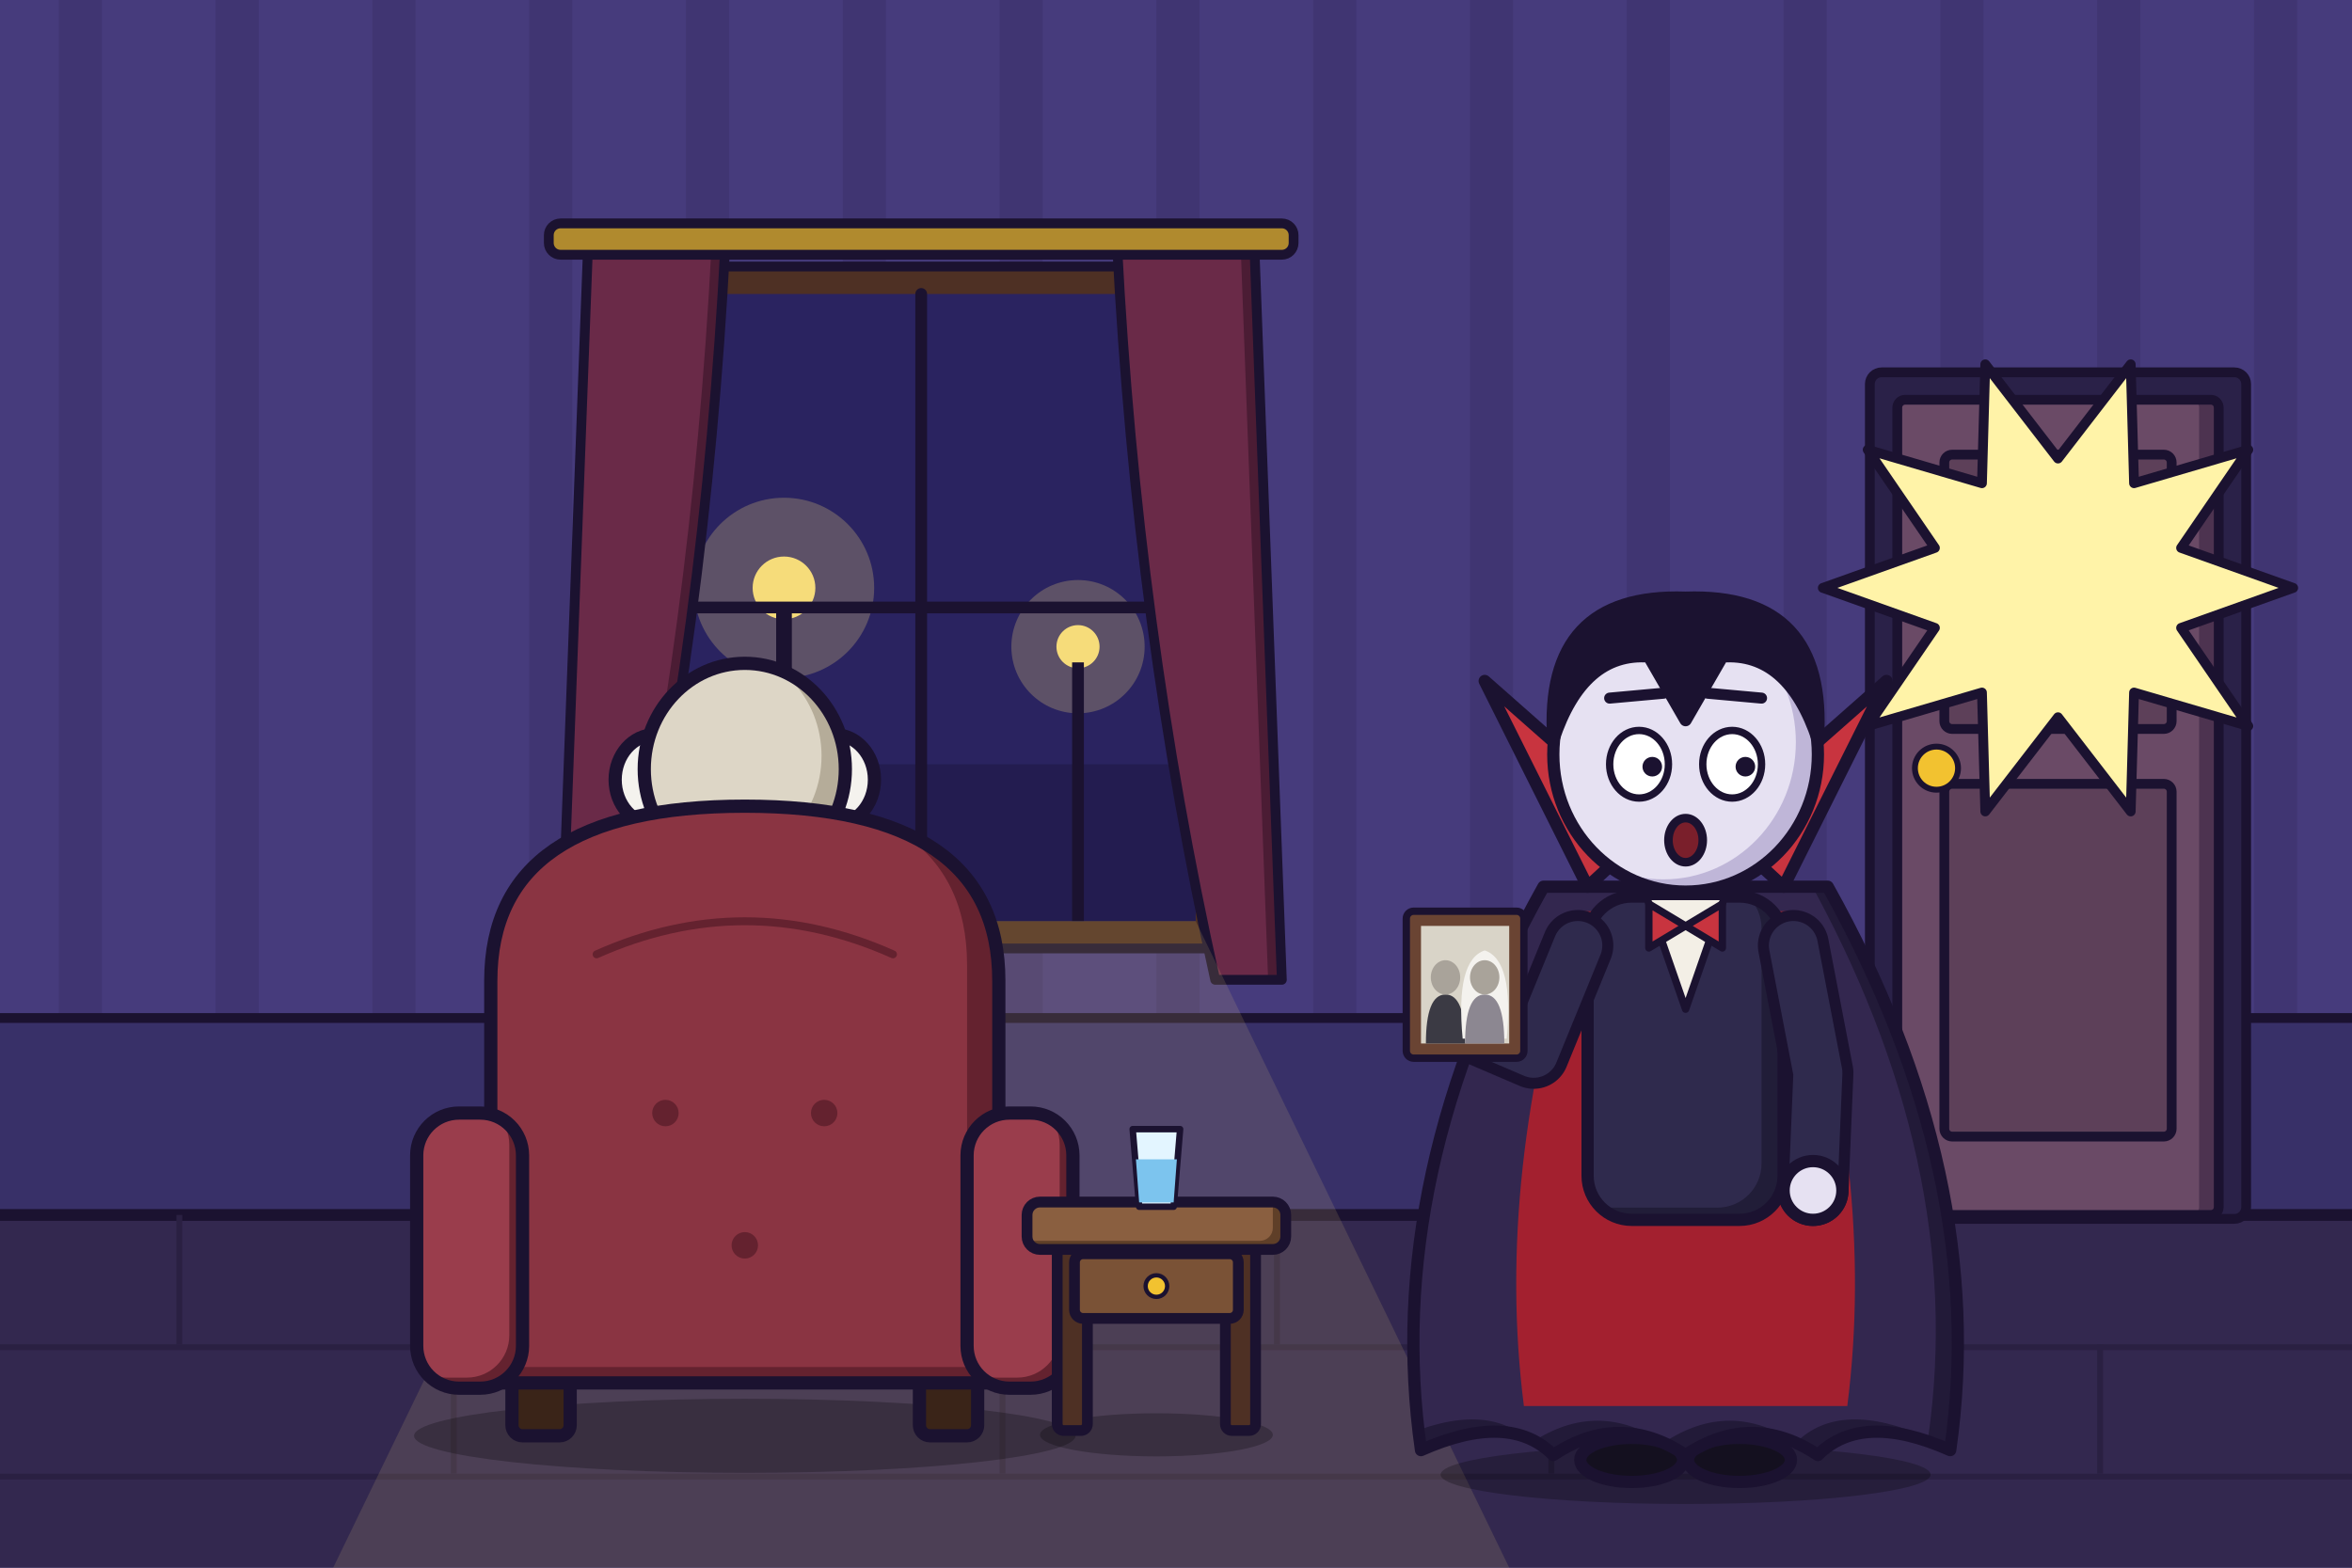
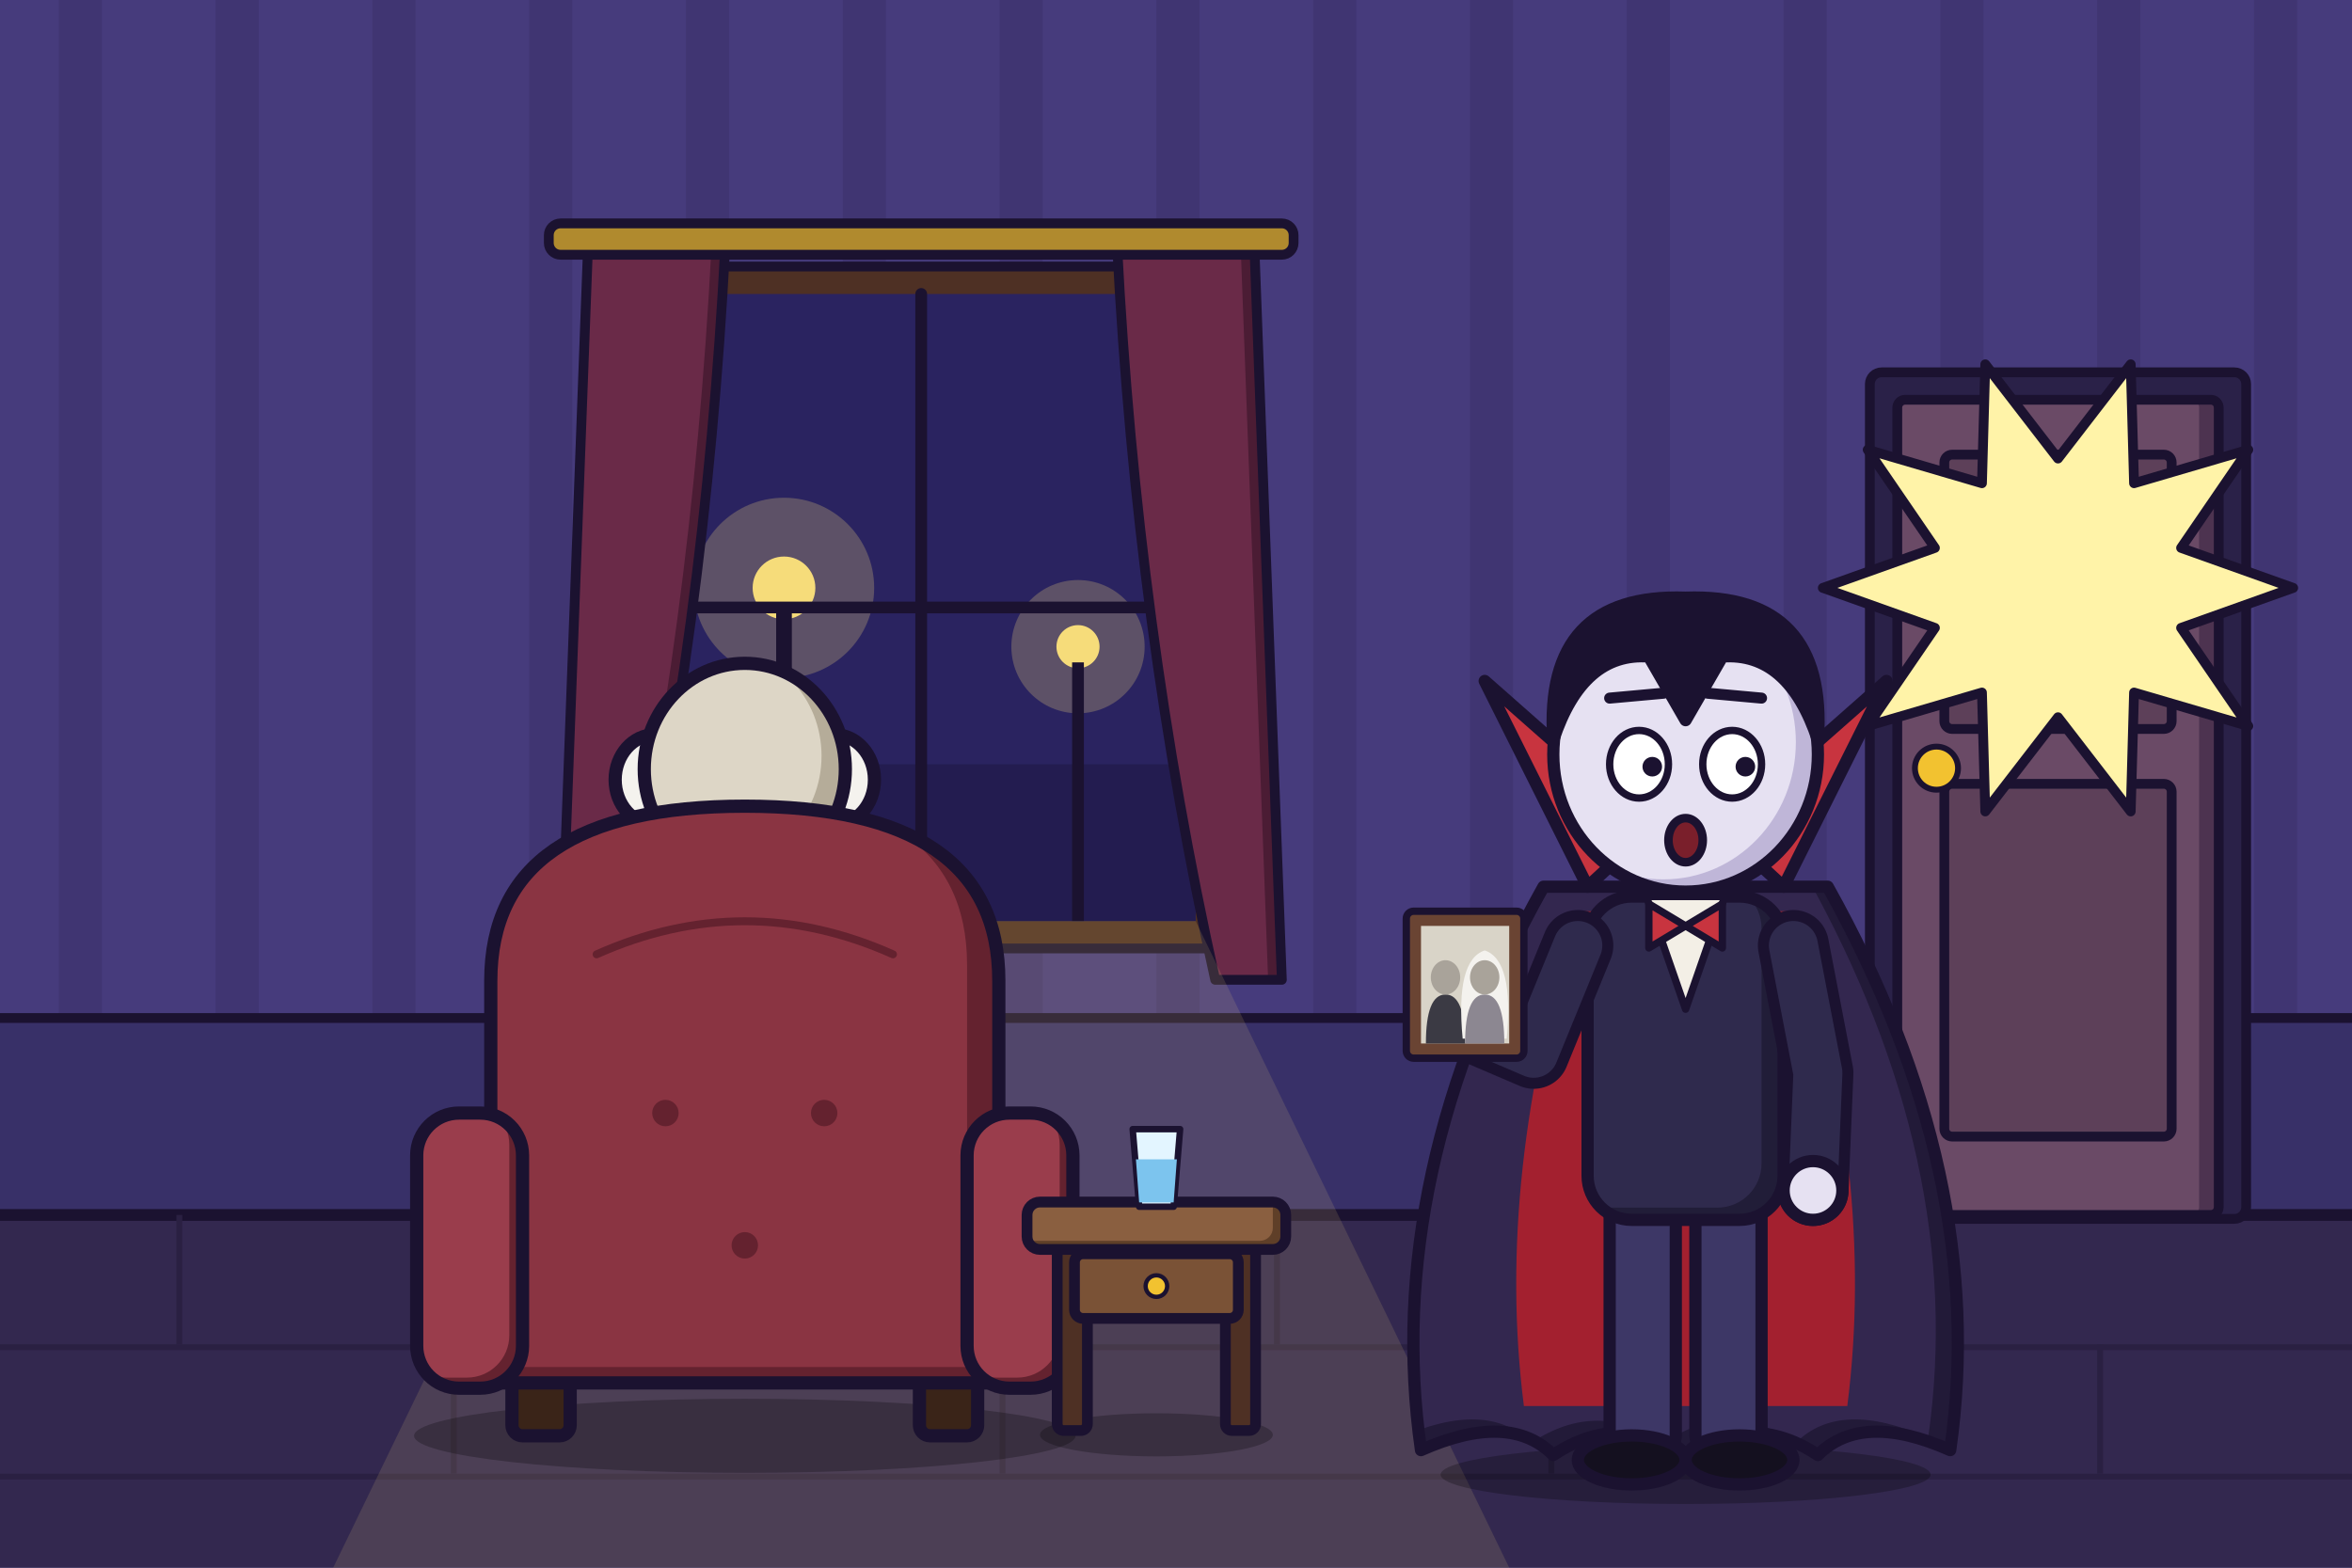
<svg xmlns="http://www.w3.org/2000/svg" viewBox="0 0 1200 800" width="1200" height="800">
  <rect width="1200" height="800" fill="#463b7c" />
  <rect x="30" y="0" width="22" height="600" fill="#403572" />
  <rect x="110" y="0" width="22" height="600" fill="#403572" />
  <rect x="190" y="0" width="22" height="600" fill="#403572" />
  <rect x="270" y="0" width="22" height="600" fill="#403572" />
  <rect x="350" y="0" width="22" height="600" fill="#403572" />
  <rect x="430" y="0" width="22" height="600" fill="#403572" />
  <rect x="510" y="0" width="22" height="600" fill="#403572" />
  <rect x="590" y="0" width="22" height="600" fill="#403572" />
  <rect x="670" y="0" width="22" height="600" fill="#403572" />
  <rect x="750" y="0" width="22" height="600" fill="#403572" />
  <rect x="830" y="0" width="22" height="600" fill="#403572" />
  <rect x="910" y="0" width="22" height="600" fill="#403572" />
  <rect x="990" y="0" width="22" height="600" fill="#403572" />
  <rect x="1070" y="0" width="22" height="600" fill="#403572" />
  <rect x="1150" y="0" width="22" height="600" fill="#403572" />
  <rect y="520" width="1200" height="100" fill="#383068" />
  <rect y="517" width="1200" height="5" fill="#1b1230" />
  <rect y="620" width="1200" height="180" fill="#33284f" />
  <rect y="617" width="1200" height="6" fill="#1b1230" />
  <rect y="686" width="1200" height="3" fill="#2a2042" />
  <rect x="90" y="620" width="3" height="66" fill="#2a2042" />
  <rect x="370" y="620" width="3" height="66" fill="#2a2042" />
  <rect x="650" y="620" width="3" height="66" fill="#2a2042" />
  <rect x="930" y="620" width="3" height="66" fill="#2a2042" />
  <rect y="752" width="1200" height="3" fill="#2a2042" />
  <rect x="230" y="686" width="3" height="66" fill="#2a2042" />
  <rect x="510" y="686" width="3" height="66" fill="#2a2042" />
  <rect x="790" y="686" width="3" height="66" fill="#2a2042" />
  <rect x="1070" y="686" width="3" height="66" fill="#2a2042" />
  <rect x="316" y="136" width="308" height="348" rx="6" fill="#4e3024" stroke="#1b1230" stroke-width="5" stroke-linejoin="round" stroke-linecap="round" />
  <clipPath id="c0">
    <rect x="330" y="150" width="280" height="320" rx="0" />
  </clipPath>
  <g clip-path="url(#c0)">
    <rect x="330" y="150" width="280" height="320" fill="#2a2360" />
    <rect x="330" y="390" width="280" height="80" fill="#231c50" />
    <circle cx="400" cy="300" r="46" fill="#f6dc7a" opacity=".25" />
    <circle cx="400" cy="300" r="16" fill="#f6dc7a" />
    <rect x="396" y="310" width="8" height="160" fill="#1b1230" />
    <circle cx="550" cy="330" r="34" fill="#f6dc7a" opacity=".25" />
    <circle cx="550" cy="330" r="11" fill="#f6dc7a" />
    <rect x="547" y="338" width="6" height="140" fill="#1b1230" />
  </g>
  <path d="M470 150 V470 M330 310 H610" fill="none" stroke="#1b1230" stroke-width="6" stroke-linecap="round" stroke-linejoin="round" />
  <clipPath id="c1">
    <path d="M300 126 H370 Q360 320 320 500 H286Z" />
  </clipPath>
  <path d="M300 126 H370 Q360 320 320 500 H286Z" fill="#4b1c34" />
  <g clip-path="url(#c1)">
    <path d="M300 126 H370 Q360 320 320 500 H286Z" fill="#6a2a48" transform="translate(-7 0)" />
  </g>
  <path d="M300 126 H370 Q360 320 320 500 H286Z" fill="none" stroke="#1b1230" stroke-width="5" stroke-linejoin="round" stroke-linecap="round" />
  <clipPath id="c2">
    <path d="M640 126 H570 Q580 320 620 500 H654Z" />
  </clipPath>
  <path d="M640 126 H570 Q580 320 620 500 H654Z" fill="#4b1c34" />
  <g clip-path="url(#c2)">
    <path d="M640 126 H570 Q580 320 620 500 H654Z" fill="#6a2a48" transform="translate(-7 0)" />
  </g>
  <path d="M640 126 H570 Q580 320 620 500 H654Z" fill="none" stroke="#1b1230" stroke-width="5" stroke-linejoin="round" stroke-linecap="round" />
  <rect x="280" y="114" width="380" height="16" rx="6" fill="#b08a2e" stroke="#1b1230" stroke-width="5" stroke-linejoin="round" stroke-linecap="round" />
  <path d="M330 470 L610 470 L770 800 L170 800Z" fill="#f6dc7a" opacity=".13" />
  <rect x="954" y="190" width="192" height="432" rx="6" fill="#2a2148" stroke="#1b1230" stroke-width="5" stroke-linejoin="round" stroke-linecap="round" />
  <clipPath id="c3">
    <rect x="968" y="204" width="164" height="416" rx="4" />
  </clipPath>
  <rect x="968" y="204" width="164" height="416" rx="4" fill="#4d3350" />
  <g clip-path="url(#c3)">
    <rect x="968" y="204" width="164" height="416" rx="4" fill="#6a4a66" transform="translate(-10 0)" />
  </g>
  <rect x="968" y="204" width="164" height="416" rx="4" fill="none" stroke="#1b1230" stroke-width="5" stroke-linejoin="round" stroke-linecap="round" />
  <rect x="992" y="232" width="116" height="140" rx="4" fill="#5d4059" stroke="#1b1230" stroke-width="5" stroke-linejoin="round" stroke-linecap="round" />
  <rect x="992" y="400" width="116" height="180" rx="4" fill="#5d4059" stroke="#1b1230" stroke-width="5" stroke-linejoin="round" stroke-linecap="round" />
  <circle cx="988" cy="392" r="11" fill="#f2c230" stroke="#1b1230" stroke-width="3" stroke-linejoin="round" stroke-linecap="round" />
  <path d="M1170.0 300.0L1112.8 320.4L1147.1 370.5L1088.8 353.4L1087.1 414.1L1050.0 366.0L1012.9 414.1L1011.2 353.4L952.9 370.5L987.2 320.4L930.0 300.0L987.2 279.6L952.9 229.5L1011.2 246.6L1012.9 185.9L1050.0 234.0L1087.1 185.9L1088.8 246.6L1147.1 229.5L1112.8 279.6Z" fill="#fff3a8" stroke="#1b1230" stroke-width="5" stroke-linejoin="round" stroke-linecap="round" />
  <g transform="translate(380 730) scale(1.35)">
    <ellipse cx="0" cy="2" rx="125" ry="14" fill="#000" opacity=".25" />
    <ellipse cx="-34" cy="-246" rx="15" ry="17" fill="#f4f2ee" stroke="#1b1230" stroke-width="5" stroke-linejoin="round" stroke-linecap="round" />
    <ellipse cx="34" cy="-246" rx="15" ry="17" fill="#f4f2ee" stroke="#1b1230" stroke-width="5" stroke-linejoin="round" stroke-linecap="round" />
    <clipPath id="c4">
      <ellipse cx="0" cy="-250" rx="38" ry="40" />
    </clipPath>
    <ellipse cx="0" cy="-250" rx="38" ry="40" fill="#b5ac99" />
    <g clip-path="url(#c4)">
      <ellipse cx="0" cy="-250" rx="38" ry="40" fill="#ddd6c6" transform="translate(-9 -5)" />
    </g>
    <ellipse cx="0" cy="-250" rx="38" ry="40" fill="none" stroke="#1b1230" stroke-width="5" stroke-linejoin="round" stroke-linecap="round" />
    <rect x="-88" y="-20" width="22" height="22" rx="4" fill="#3a2418" stroke="#1b1230" stroke-width="5" stroke-linejoin="round" stroke-linecap="round" />
    <rect x="66" y="-20" width="22" height="22" rx="4" fill="#3a2418" stroke="#1b1230" stroke-width="5" stroke-linejoin="round" stroke-linecap="round" />
    <clipPath id="c5">
      <path d="M-96 -18 L-96 -170 Q-96 -236 0 -236 Q96 -236 96 -170 L96 -18 Z" />
    </clipPath>
    <path d="M-96 -18 L-96 -170 Q-96 -236 0 -236 Q96 -236 96 -170 L96 -18 Z" fill="#64222f" />
    <g clip-path="url(#c5)">
      <path d="M-96 -18 L-96 -170 Q-96 -236 0 -236 Q96 -236 96 -170 L96 -18 Z" fill="#8a3442" transform="translate(-12 -6)" />
    </g>
    <path d="M-96 -18 L-96 -170 Q-96 -236 0 -236 Q96 -236 96 -170 L96 -18 Z" fill="none" stroke="#1b1230" stroke-width="5" stroke-linejoin="round" stroke-linecap="round" />
    <path d="M-56 -180 Q0 -205 56 -180" fill="none" stroke="#64222f" stroke-width="3" stroke-linecap="round" stroke-linejoin="round" />
    <circle cx="-30" cy="-120" r="5" fill="#64222f" />
    <circle cx="30" cy="-120" r="5" fill="#64222f" />
    <circle cx="0" cy="-70" r="5" fill="#64222f" />
    <clipPath id="c6">
      <rect x="-124" y="-120" width="40" height="104" rx="16" />
    </clipPath>
    <rect x="-124" y="-120" width="40" height="104" rx="16" fill="#64222f" />
    <g clip-path="url(#c6)">
      <rect x="-124" y="-120" width="40" height="104" rx="16" fill="#9a3d4c" transform="translate(-5 -4)" />
    </g>
    <rect x="-124" y="-120" width="40" height="104" rx="16" fill="none" stroke="#1b1230" stroke-width="5" stroke-linejoin="round" stroke-linecap="round" />
    <clipPath id="c7">
      <rect x="84" y="-120" width="40" height="104" rx="16" />
    </clipPath>
    <rect x="84" y="-120" width="40" height="104" rx="16" fill="#64222f" />
    <g clip-path="url(#c7)">
      <rect x="84" y="-120" width="40" height="104" rx="16" fill="#9a3d4c" transform="translate(-5 -4)" />
    </g>
    <rect x="84" y="-120" width="40" height="104" rx="16" fill="none" stroke="#1b1230" stroke-width="5" stroke-linejoin="round" stroke-linecap="round" />
  </g>
  <g transform="translate(590 730) scale(1.1)">
    <ellipse cx="0" cy="2" rx="54" ry="10" fill="#000" opacity=".25" />
    <rect x="-46" y="-90" width="14" height="90" rx="3" fill="#4e3024" stroke="#1b1230" stroke-width="5" stroke-linejoin="round" stroke-linecap="round" />
    <rect x="32" y="-90" width="14" height="90" rx="3" fill="#4e3024" stroke="#1b1230" stroke-width="5" stroke-linejoin="round" stroke-linecap="round" />
    <clipPath id="c8">
      <rect x="-60" y="-106" width="120" height="22" rx="6" />
    </clipPath>
    <rect x="-60" y="-106" width="120" height="22" rx="6" fill="#5f3f28" />
    <g clip-path="url(#c8)">
      <rect x="-60" y="-106" width="120" height="22" rx="6" fill="#8a5f40" transform="translate(-6 -4)" />
    </g>
    <rect x="-60" y="-106" width="120" height="22" rx="6" fill="none" stroke="#1b1230" stroke-width="5" stroke-linejoin="round" stroke-linecap="round" />
    <rect x="-38" y="-82" width="76" height="30" rx="4" fill="#7a5236" stroke="#1b1230" stroke-width="5" stroke-linejoin="round" stroke-linecap="round" />
    <circle cx="0" cy="-67" r="5" fill="#f2c230" stroke="#1b1230" stroke-width="2" />
  </g>
  <g transform="translate(590 596) rotate(0) scale(1.1)">
    <path d="M-11 -18 L11 -18 L8 18 L-8 18 Z" fill="#e3f5ff" stroke="#1b1230" stroke-width="3" stroke-linejoin="round" stroke-linecap="round" />
    <path d="M-9.5 -4 L9.5 -4 L8 16 L-8 16 Z" fill="#7cc4ee" />
  </g>
  <g transform="translate(860 750) scale(1.25)">
    <ellipse cx="0" cy="2" rx="100" ry="12" fill="#000" opacity=".25" />
-     <rect x="-30" y="-112" width="25" height="104" rx="6" fill="#23203a" stroke="#1b1230" stroke-width="5" stroke-linejoin="round" stroke-linecap="round" />
-     <rect x="5" y="-112" width="25" height="104" rx="6" fill="#23203a" stroke="#1b1230" stroke-width="5" stroke-linejoin="round" stroke-linecap="round" />
-     <ellipse cx="-22" cy="-4" rx="21" ry="9" fill="#14101f" stroke="#1b1230" stroke-width="5" stroke-linejoin="round" stroke-linecap="round" />
-     <ellipse cx="22" cy="-4" rx="21" ry="9" fill="#14101f" stroke="#1b1230" stroke-width="5" stroke-linejoin="round" stroke-linecap="round" />
-     <g transform="translate(0 0)">
+     <g transform="translate(0 0) scale(1 1)">
      <clipPath id="c9">
        <path d="M-58 -238 Q-124 -120 -108 -8 Q-72 -24 -54 -6 Q-27 -24 0 -6 Q27 -24 54 -6 Q72 -24 108 -8 Q124 -120 58 -238 Z" />
      </clipPath>
      <path d="M-58 -238 Q-124 -120 -108 -8 Q-72 -24 -54 -6 Q-27 -24 0 -6 Q27 -24 54 -6 Q72 -24 108 -8 Q124 -120 58 -238 Z" fill="#221a38" />
      <g clip-path="url(#c9)">
        <path d="M-58 -238 Q-124 -120 -108 -8 Q-72 -24 -54 -6 Q-27 -24 0 -6 Q27 -24 54 -6 Q72 -24 108 -8 Q124 -120 58 -238 Z" fill="#33274f" transform="translate(-9 -5)" />
      </g>
      <path d="M-58 -238 Q-124 -120 -108 -8 Q-72 -24 -54 -6 Q-27 -24 0 -6 Q27 -24 54 -6 Q72 -24 108 -8 Q124 -120 58 -238 Z" fill="none" stroke="#1b1230" stroke-width="5" stroke-linejoin="round" stroke-linecap="round" />
      <path d="M-44 -228 Q-78 -120 -66 -26 L66 -26 Q78 -120 44 -228 Z" fill="#a3202f" />
+     </g>
+     <rect x="-31" y="-112" width="27" height="104" rx="6" fill="#3d3766" stroke="#1b1230" stroke-width="5" stroke-linejoin="round" stroke-linecap="round" />
+     <rect x="4" y="-112" width="27" height="104" rx="6" fill="#3d3766" stroke="#1b1230" stroke-width="5" stroke-linejoin="round" stroke-linecap="round" />
+     <ellipse cx="-22" cy="-4" rx="22" ry="10" fill="#14101f" stroke="#1b1230" stroke-width="5" stroke-linejoin="round" stroke-linecap="round" />
+     <ellipse cx="22" cy="-4" rx="22" ry="10" fill="#14101f" stroke="#1b1230" stroke-width="5" stroke-linejoin="round" stroke-linecap="round" />
+     <g transform="translate(0 0)">
      <path d="M-40 -238 L-82 -322 L-14 -262 Z" fill="#c8343f" stroke="#1b1230" stroke-width="5" stroke-linejoin="round" stroke-linecap="round" />
      <path d="M40 -238 L82 -322 L14 -262 Z" fill="#c8343f" stroke="#1b1230" stroke-width="5" stroke-linejoin="round" stroke-linecap="round" />
      <clipPath id="c10">
        <rect x="-40" y="-234" width="80" height="132" rx="18" />
      </clipPath>
      <rect x="-40" y="-234" width="80" height="132" rx="18" fill="#211d38" />
      <g clip-path="url(#c10)">
        <rect x="-40" y="-234" width="80" height="132" rx="18" fill="#2f2a4d" transform="translate(-9 -5)" />
      </g>
      <rect x="-40" y="-234" width="80" height="132" rx="18" fill="none" stroke="#1b1230" stroke-width="5" stroke-linejoin="round" stroke-linecap="round" />
      <path d="M-16 -234 L0 -188 L16 -234 Z" fill="#f3efe6" stroke="#1b1230" stroke-width="3" stroke-linejoin="round" stroke-linecap="round" />
      <path d="M0 -222 L-15 -231 L-15 -213 Z" fill="#c8343f" stroke="#1b1230" stroke-width="3" stroke-linejoin="round" stroke-linecap="round" />
      <path d="M0 -222 L15 -231 L15 -213 Z" fill="#c8343f" stroke="#1b1230" stroke-width="3" stroke-linejoin="round" stroke-linecap="round" />
      <clipPath id="c11">
        <ellipse cx="0" cy="-292" rx="54" ry="56" />
      </clipPath>
      <ellipse cx="0" cy="-292" rx="54" ry="56" fill="#bfb6d8" />
      <g clip-path="url(#c11)">
        <ellipse cx="0" cy="-292" rx="54" ry="56" fill="#e6e1f2" transform="translate(-9 -5)" />
      </g>
      <ellipse cx="0" cy="-292" rx="54" ry="56" fill="none" stroke="#1b1230" stroke-width="5" stroke-linejoin="round" stroke-linecap="round" />
      <path d="M-54 -298 Q-58 -358 0 -356 Q58 -358 54 -298 Q42 -334 15 -332 L0 -306 L-15 -332 Q-42 -334 -54 -298 Z" fill="#1b1230" stroke="#1b1230" stroke-width="5" stroke-linejoin="round" stroke-linecap="round" />
      <ellipse cx="-19" cy="-288" rx="12" ry="13.8" fill="#fff" stroke="#1b1230" stroke-width="3" />
      <circle cx="-13.6" cy="-287" r="4" fill="#1b1230" />
      <ellipse cx="19" cy="-288" rx="12" ry="13.8" fill="#fff" stroke="#1b1230" stroke-width="3" />
      <circle cx="24.4" cy="-287" r="4" fill="#1b1230" />
      <path d="M-31 -315 L-9 -317" fill="none" stroke="#1b1230" stroke-width="4.5" stroke-linecap="round" stroke-linejoin="round" />
      <path d="M31 -315 L9 -317" fill="none" stroke="#1b1230" stroke-width="4.5" stroke-linecap="round" stroke-linejoin="round" />
      <ellipse cx="0" cy="-257" rx="7" ry="9" fill="#7a1f2b" stroke="#1b1230" stroke-width="3.5" />
      <polyline points="-44,-214 -62,-170 -90,-182" fill="none" stroke-linecap="round" stroke-linejoin="round" stroke="#1b1230" stroke-width="29" />
      <polyline points="-44,-214 -62,-170 -90,-182" fill="none" stroke-linecap="round" stroke-linejoin="round" stroke="#2f2a4d" stroke-width="20" />
      <circle cx="-90" cy="-182" r="12" fill="#e6e1f2" stroke="#1b1230" stroke-width="5" stroke-linejoin="round" stroke-linecap="round" />
      <polyline points="44,-214 54,-162 52,-114" fill="none" stroke-linecap="round" stroke-linejoin="round" stroke="#1b1230" stroke-width="29" />
      <polyline points="44,-214 54,-162 52,-114" fill="none" stroke-linecap="round" stroke-linejoin="round" stroke="#2f2a4d" stroke-width="20" />
      <circle cx="52" cy="-114" r="12" fill="#e6e1f2" stroke="#1b1230" stroke-width="5" stroke-linejoin="round" stroke-linecap="round" />
      <g transform="translate(-90 -198) rotate(0) scale(1)">
        <rect x="-24" y="-30" width="48" height="60" rx="3" fill="#6a4433" stroke="#1b1230" stroke-width="3" stroke-linejoin="round" stroke-linecap="round" />
        <rect x="-18" y="-24" width="36" height="48" rx="0" fill="#d9d4c8" />
        <clipPath id="c12">
          <rect x="-18" y="-24" width="36" height="48" rx="0" />
        </clipPath>
        <g clip-path="url(#c12)">
          <path d="M-16 24 Q-16 4 -8 4 Q0 4 0 24Z" fill="#3b3a44" />
          <ellipse cx="-8" cy="-3" rx="6" ry="7" fill="#a9a39a" />
          <path d="M-1 22 Q-4 -10 8 -14 Q20 -10 17 22Z" fill="#f4f2ee" />
          <path d="M0 24 Q0 4 8 4 Q16 4 16 24Z" fill="#8c8791" />
          <ellipse cx="8" cy="-3" rx="6" ry="7" fill="#a9a39a" />
        </g>
      </g>
    </g>
  </g>
</svg>
